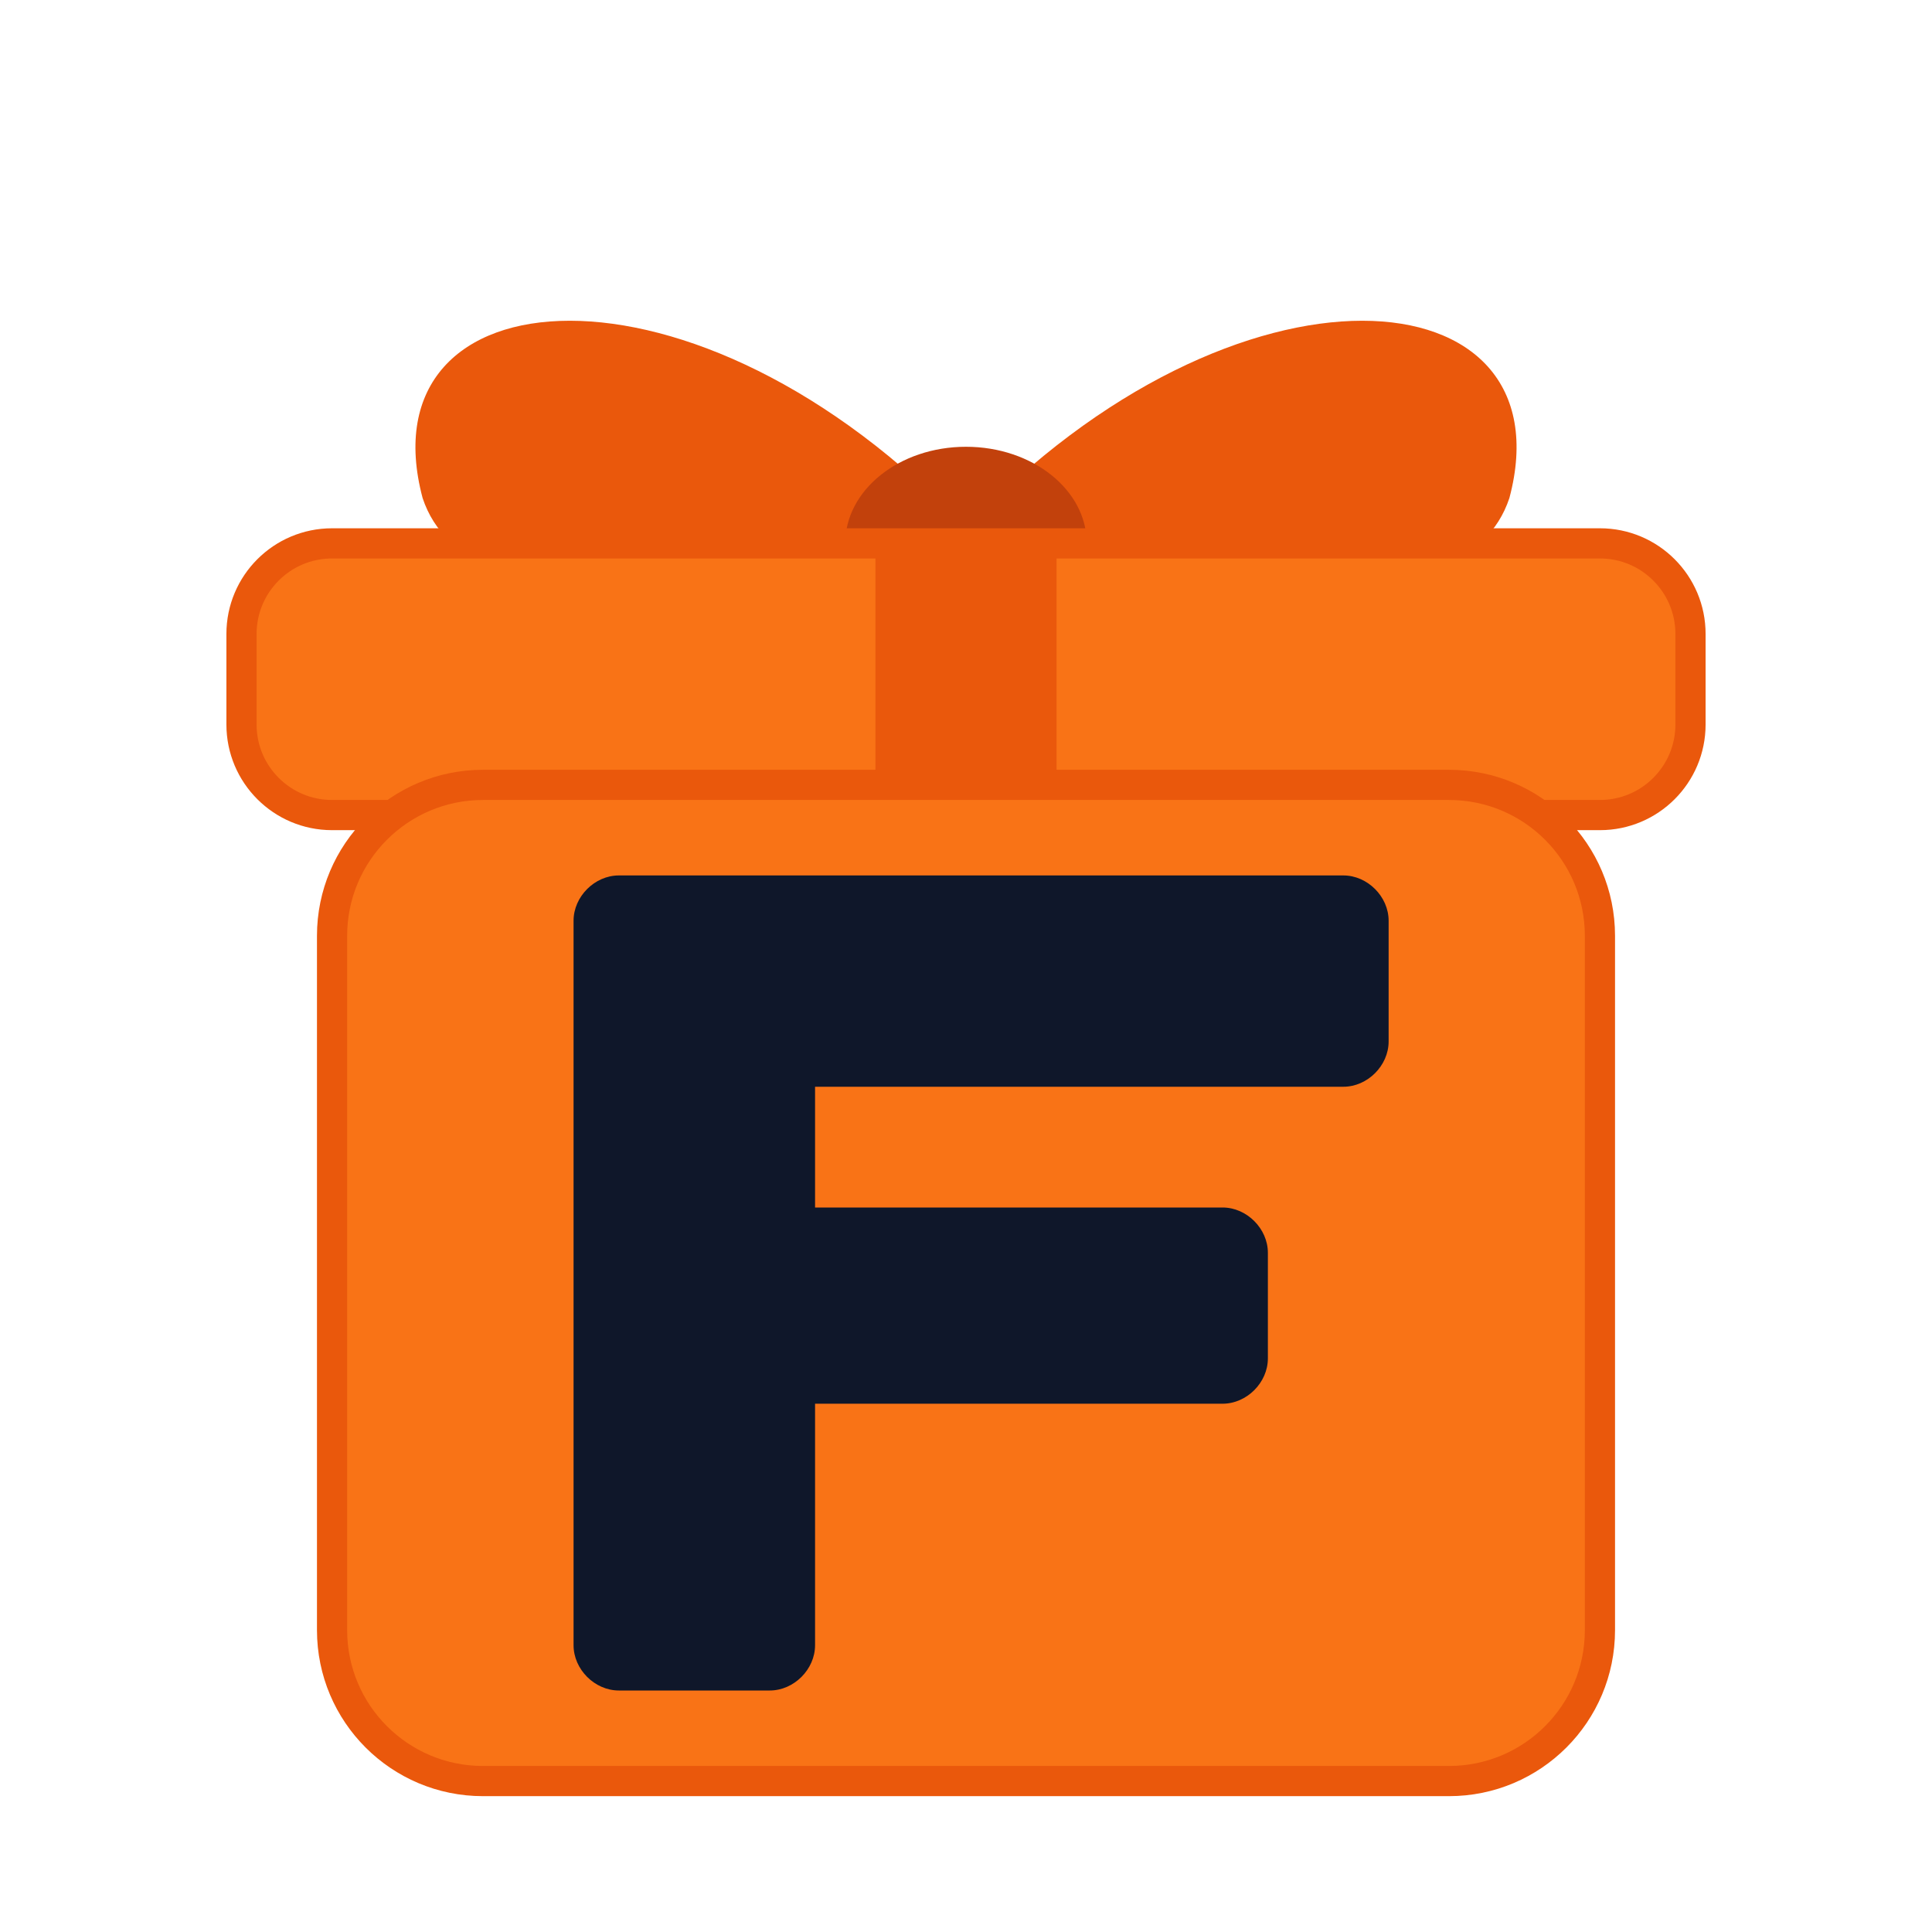
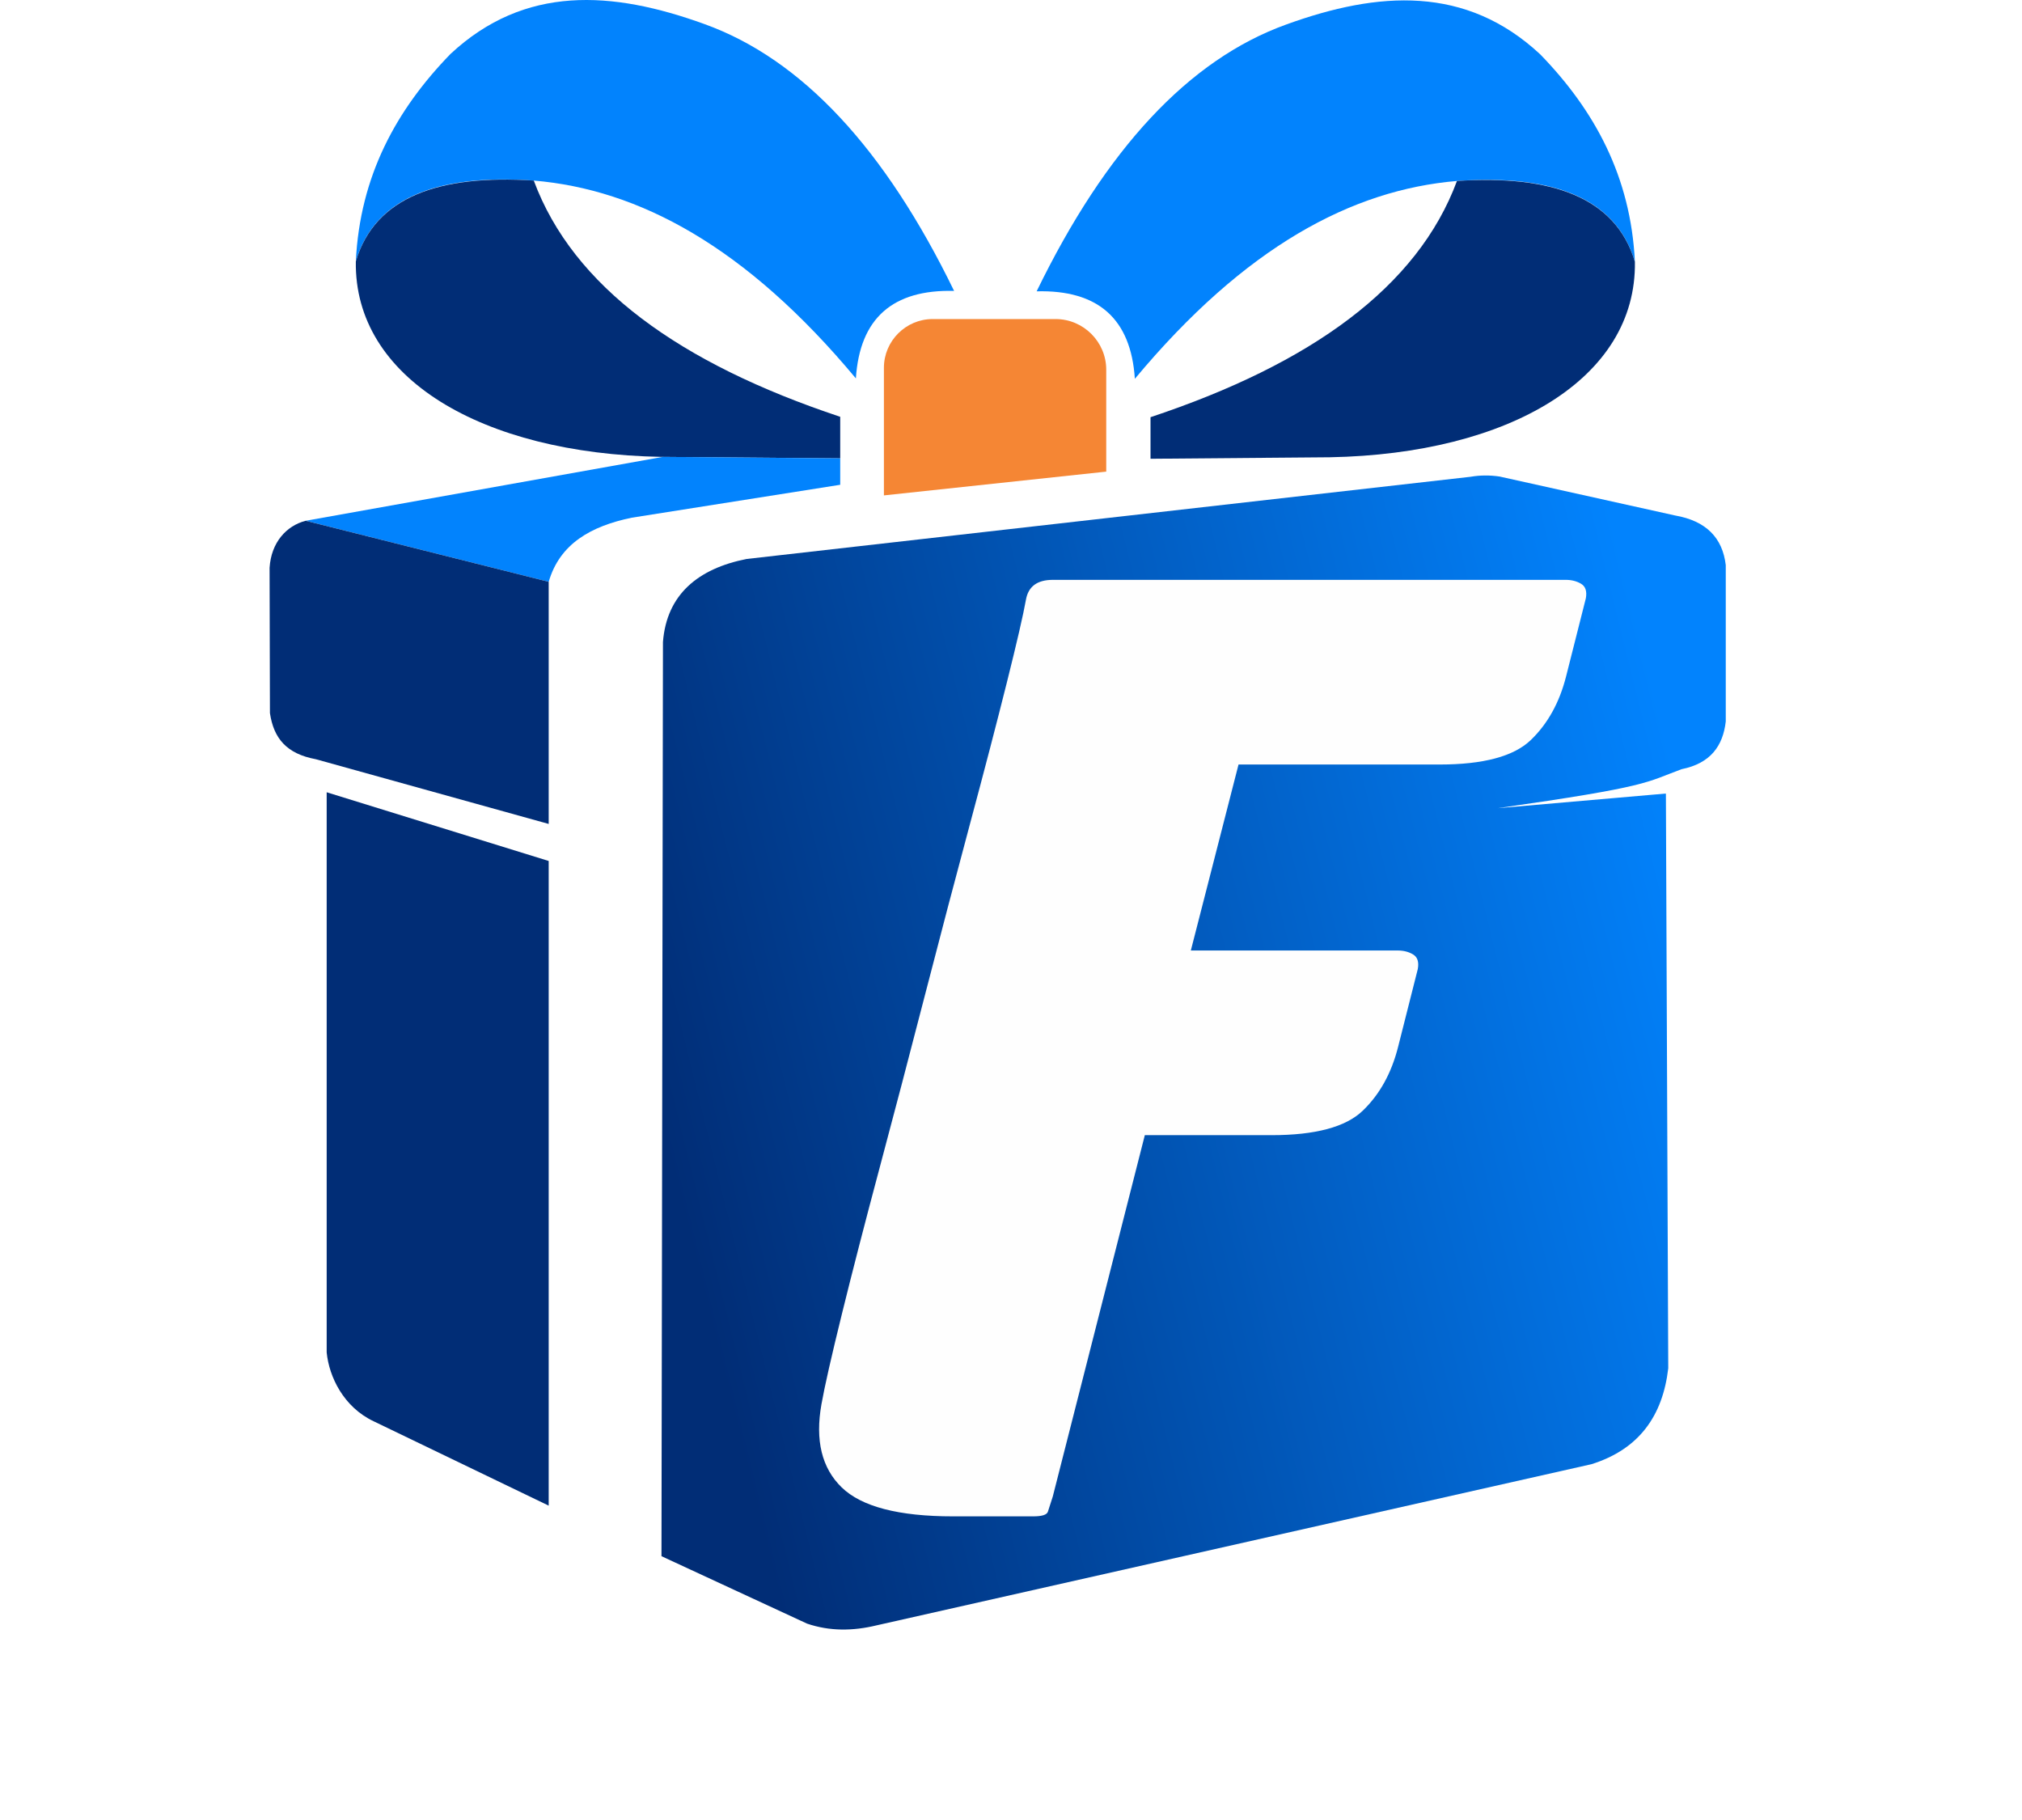
- <svg xmlns="http://www.w3.org/2000/svg" viewBox="0 0 64 64" fill="none">
-   <path d="M32 17.5 C23 8 12 9 14 16.5 C15.5 21 24 19 32 18 Z" fill="#EA580C" />
-   <path d="M32 17.5 C41 8 52 9 50 16.5 C48.5 21 40 19 32 18 Z" fill="#EA580C" />
-   <path d="M30 18.5 L26 23 L28.5 23 L31.5 19.5 Z" fill="#C2410C" />
-   <path d="M34 18.5 L38 23 L35.5 23 L32.5 19.5 Z" fill="#C2410C" />
-   <ellipse cx="32" cy="18" rx="4" ry="3.2" fill="#C2410C" />
-   <rect x="8" y="18" width="48" height="9" rx="3" fill="#F97316" stroke="#EA580C" stroke-width="1" />
-   <rect x="29" y="18" width="6" height="9" fill="#EA580C" />
-   <rect x="11" y="26" width="42" height="33" rx="5" fill="#F97316" stroke="#EA580C" stroke-width="1" />
-   <path d="M19 30.5 C19 29.7 19.7 29 20.5 29 H44.5 C45.3 29 46 29.7 46 30.5 V34.5 C46 35.3 45.3 36 44.5 36 H27 V40 H40.5 C41.3 40 42 40.7 42 41.5 V45 C42 45.8 41.3 46.5 40.5 46.5 H27 V54.5 C27 55.3 26.3 56 25.5 56 H20.5 C19.7 56 19 55.3 19 54.5 Z" fill="#0F172A" />
+ <svg xmlns="http://www.w3.org/2000/svg" viewBox="30000 0 40000 36000" fill="none" shape-rendering="geometricPrecision" text-rendering="geometricPrecision">
+   <defs>
+     <linearGradient id="fav-box-grad" x1="43340.86" y1="23354.42" x2="63884.39" y2="18283.63" gradientUnits="userSpaceOnUse">
+       <stop offset="0" stop-color="#012D76" />
+       <stop offset="1" stop-color="#0283FD" />
+     </linearGradient>
+   </defs>
+   <path fill="#F58634" d="M48449.11 6311.14l2433.55 0c550.73,0 1001.31,450.59 1001.31,1001.31l0 2016.4 -4398.09 470.14 -0.03 -2.29 0 -2522.27c0,-529.82 433.47,-963.28 963.27,-963.28z" />
+   <path fill="#0283FD" d="M48874.26 5754.33c-1365.83,-2808.79 -3007.83,-4581.91 -4937.14,-5277.57 -1827.17,-662.41 -3557.76,-777.67 -5026.41,591.55 -1071.27,1102.96 -1790.35,2414 -1871.37,4102.07 357.61,-1214.42 1540.95,-1738.98 3520.02,-1598.78 2073.8,174.64 4189.65,1295.51 6372.03,3913.24 77.55,-1193.85 733.56,-1761.62 1942.88,-1730.51z" />
+   <path fill="#0283FD" d="M50507.25 5762.29c1365.83,-2808.79 3007.83,-4581.91 4937.14,-5277.57 1827.17,-662.41 3557.76,-777.67 5026.41,591.55 1071.27,1102.96 1790.35,2414 1871.37,4102.07 -357.61,-1214.42 -1540.95,-1738.98 -3520.02,-1598.78 -2073.8,174.64 -4189.65,1295.51 -6372.03,3913.24 -77.55,-1193.85 -733.56,-1761.62 -1942.88,-1730.51z" />
+   <path fill="#012D76" d="M46621.45 8244.24l0 822.33 -3546.91 -29.64c-3548.38,-66.46 -6072.02,-1558.71 -6035.2,-3866.54 381.37,-1279.84 1652.93,-1720.12 3520.02,-1598.78 777.94,2098.29 2887.83,3617.03 6062.09,4672.64z" />
+   <path fill="#012D76" d="M52760.06 8252.2l0 822.33 3546.91 -29.64c3548.38,-66.46 6072.02,-1558.71 6035.2,-3866.54 -381.37,-1279.84 -1652.93,-1720.12 -3520.02,-1598.78 -777.94,2098.29 -2887.83,3617.03 -6062.09,4672.64z" />
+   <path fill="#0283FD" d="M46621.45 9066.57l0 522.28 -4125.42 651.59c-798.34,165.94 -1422.12,510.32 -1641.49,1268.11l-4807.87 -1207.55 7066.36 -1263.73 3508.43 29.32z" />
+   <path fill="#012D76" d="M40854.53 11508.54l0 4789.18 -4605.76 -1280.1c-578,-106.94 -833.89,-409.81 -908.75,-912.58l-7.04 -2873.48c31.08,-504.48 334.72,-832.28 713.67,-930.57l4807.87 1207.55z" />
+   <path fill="#012D76" d="M40854.53 17030.25l0 12751.77 -3463.13 -1668.93c-592.89,-280.02 -881.35,-877.75 -928.89,-1361.71l0 -11080.1 4392.02 1358.97z" />
+   <path fill="url(#fav-box-grad)" d="M43085.51 30781.72l29.35 -18082.72c72.46,-936.7 691.21,-1451.54 1655.15,-1642.36l14321.66 -1625.92c186.09,-32.35 376.97,-33.67 572.43,-5.12l3473.59 770.79c614.5,107.08 938.32,442.18 1002.06,981.23l0 3093.21c-54.8,481.93 -300.18,828.9 -873.33,943.66 -716.79,263.58 -613.93,341 -3638.51,771.65l3327.6 -289.72 46.45 11368.74c-108.72,932.56 -569.44,1599.06 -1518.17,1896.7l-14144.23 3188.32c-469.7,113.82 -929.35,117.1 -1374.89,-34.8l-2879.14 -1333.67z" />
+   <g transform="matrix(1.10504 0 -0.178123 1 -28727.1 137568)">
+     <g transform="translate(48822.26, -107574.09) scale(26.09044, -26.09044)">
+       <path fill="#FEFEFE" d="M240 289l-19 -274c-0.667,-5.333 -1.167,-9.166 -1.5,-11.5 -0.333,-2.333 -3.5,-3.5 -9.5,-3.5l-55 0c-37.334,0 -64,7.333 -80,22 -16,14.666 -24,35.667 -24,63 0,13.333 1,36.167 3,68.5 2,32.334 4.667,69.167 8,110.5 3.333,41.333 6.666,85 10,131 3.333,46 6.666,89.333 10,130 3.333,40.666 6,76.333 8,107 2,30.667 3,51.667 3,63 0,10 5.333,15 16,15l352 0c4,0 7.667,-1 11,-3 3.333,-2 5,-5.666 5,-11l-4 -59c-1.333,-20 -6.833,-36.167 -16.5,-48.5 -9.667,-12.333 -29.5,-18.5 -59.5,-18.5l-138 0 -10 -141 142 0c4,0 7.667,-1 11,-3 3.333,-2 5,-5.666 5,-11l-4 -59c-1.333,-20 -6.833,-36.167 -16.5,-48.5 -9.667,-12.333 -29.5,-18.5 -59.5,-18.5l-87 0z" />
+     </g>
+   </g>
</svg>
